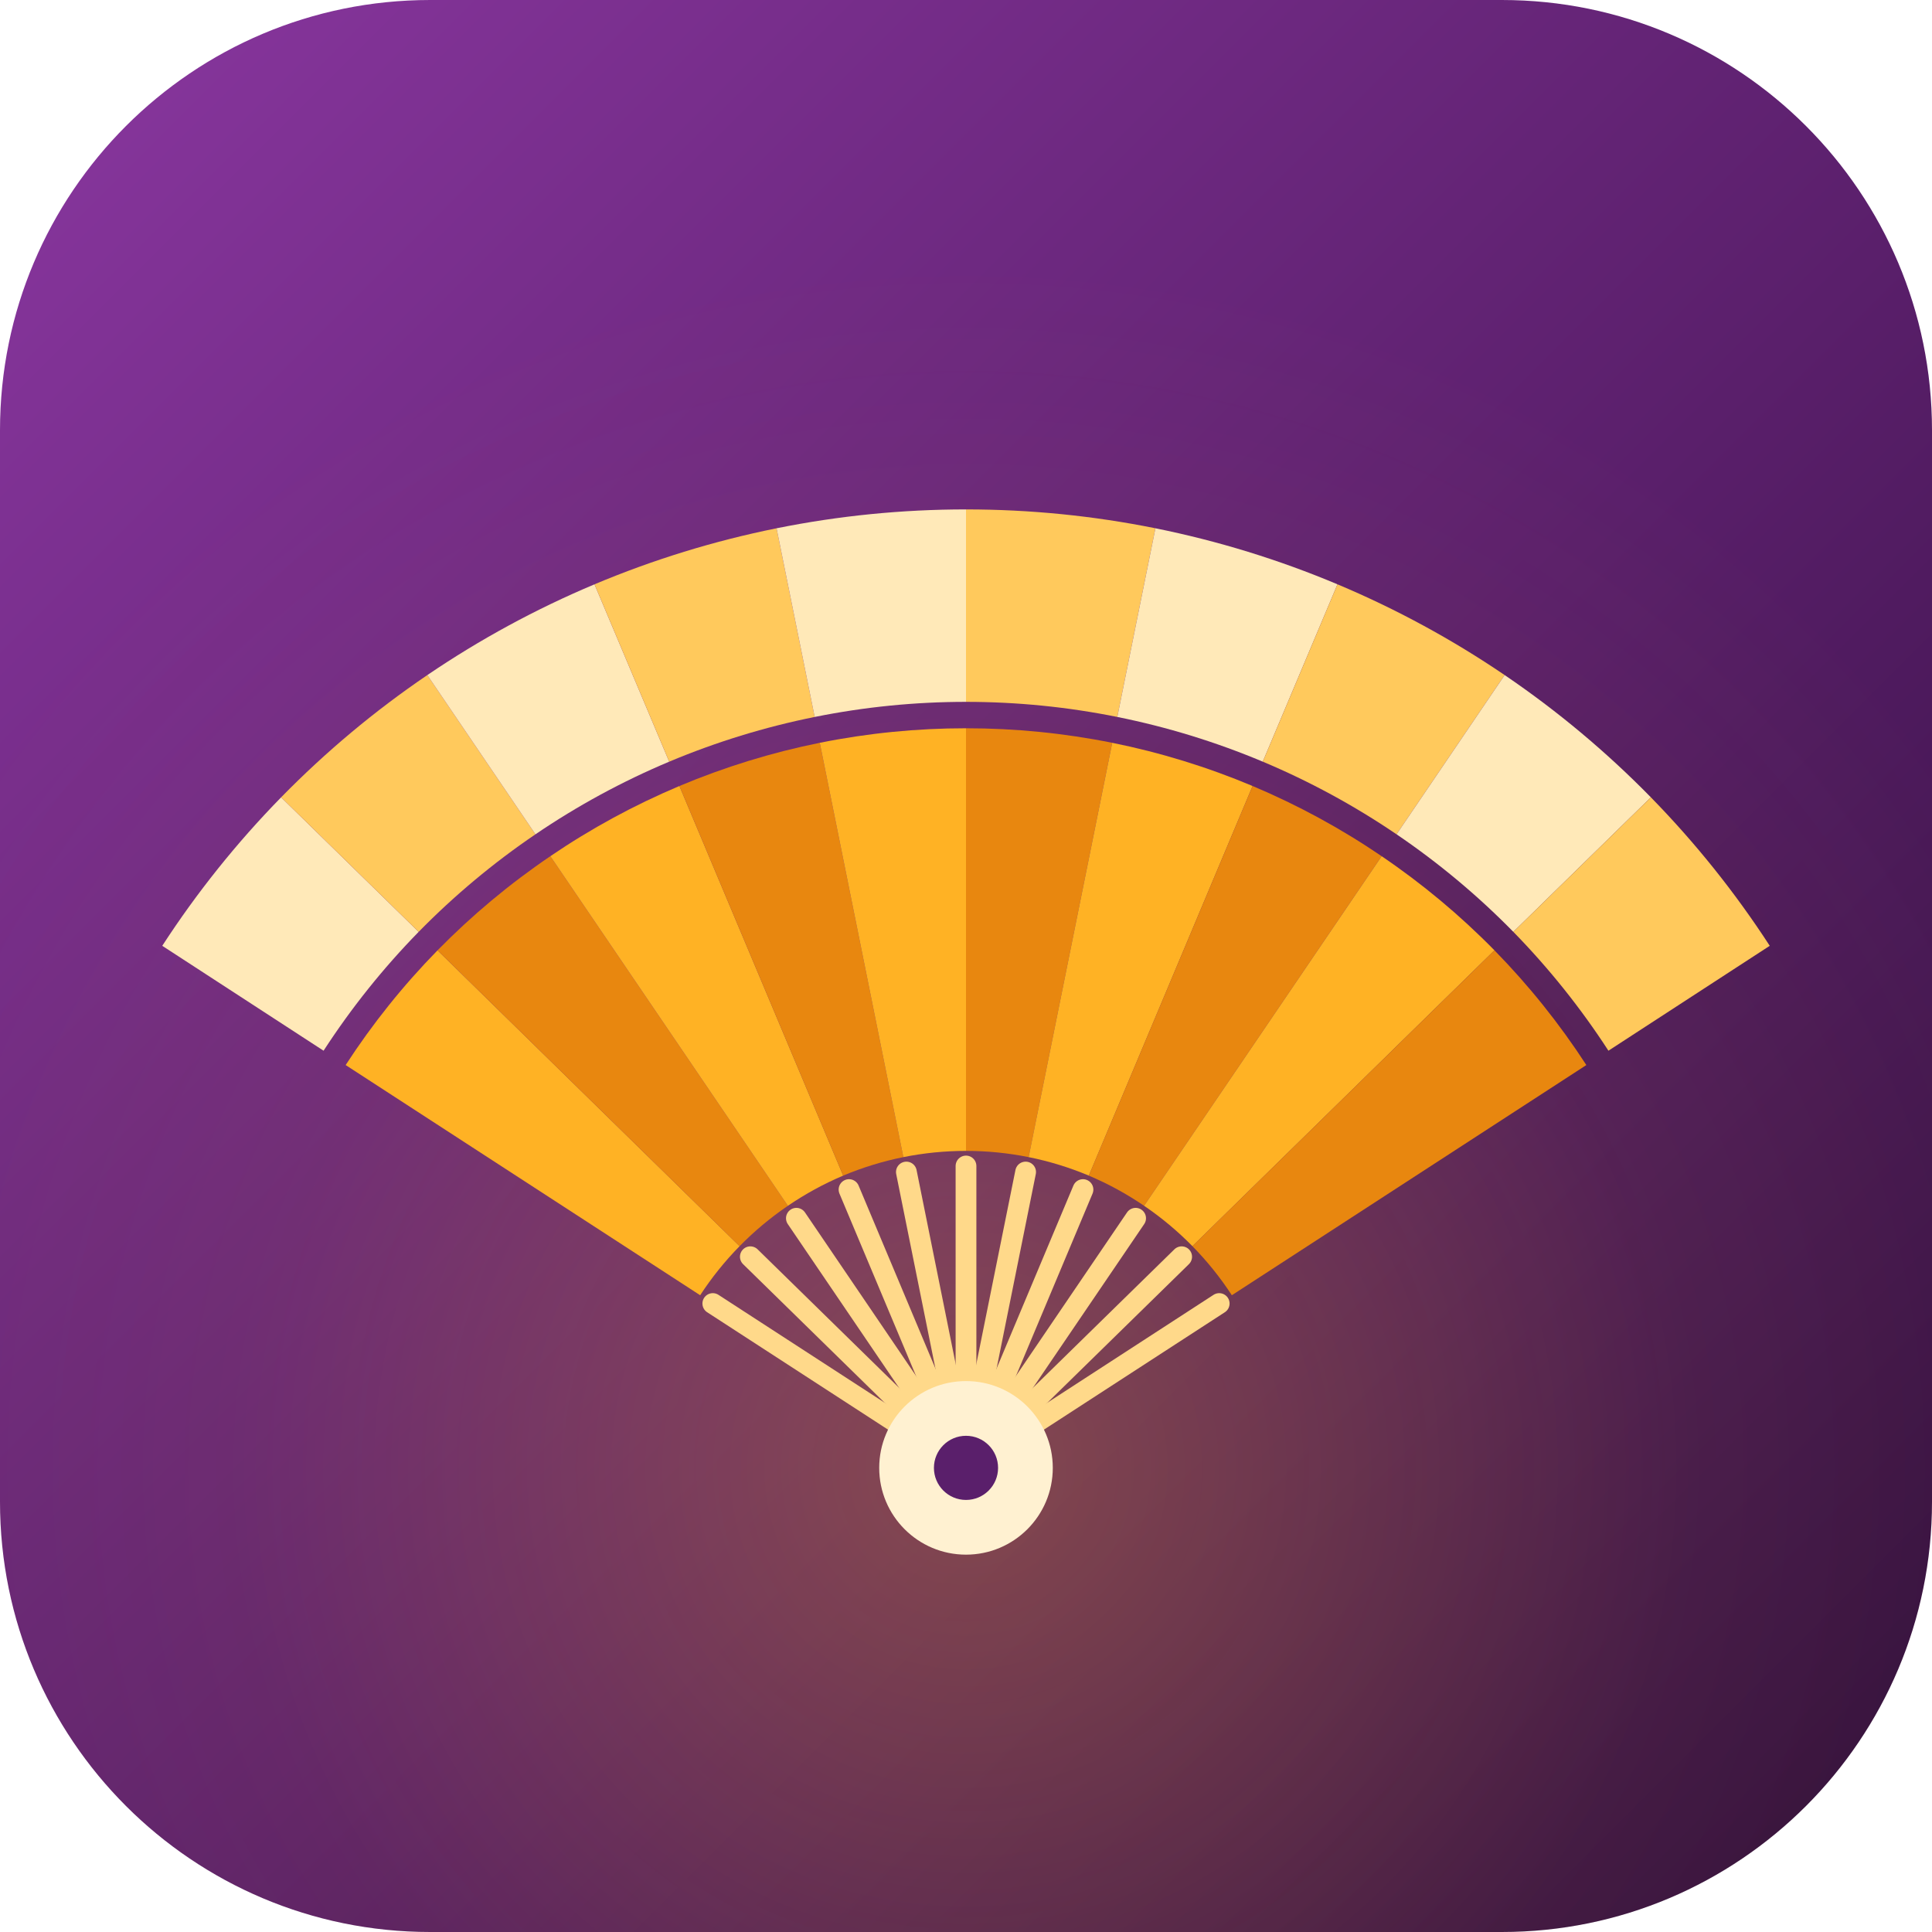
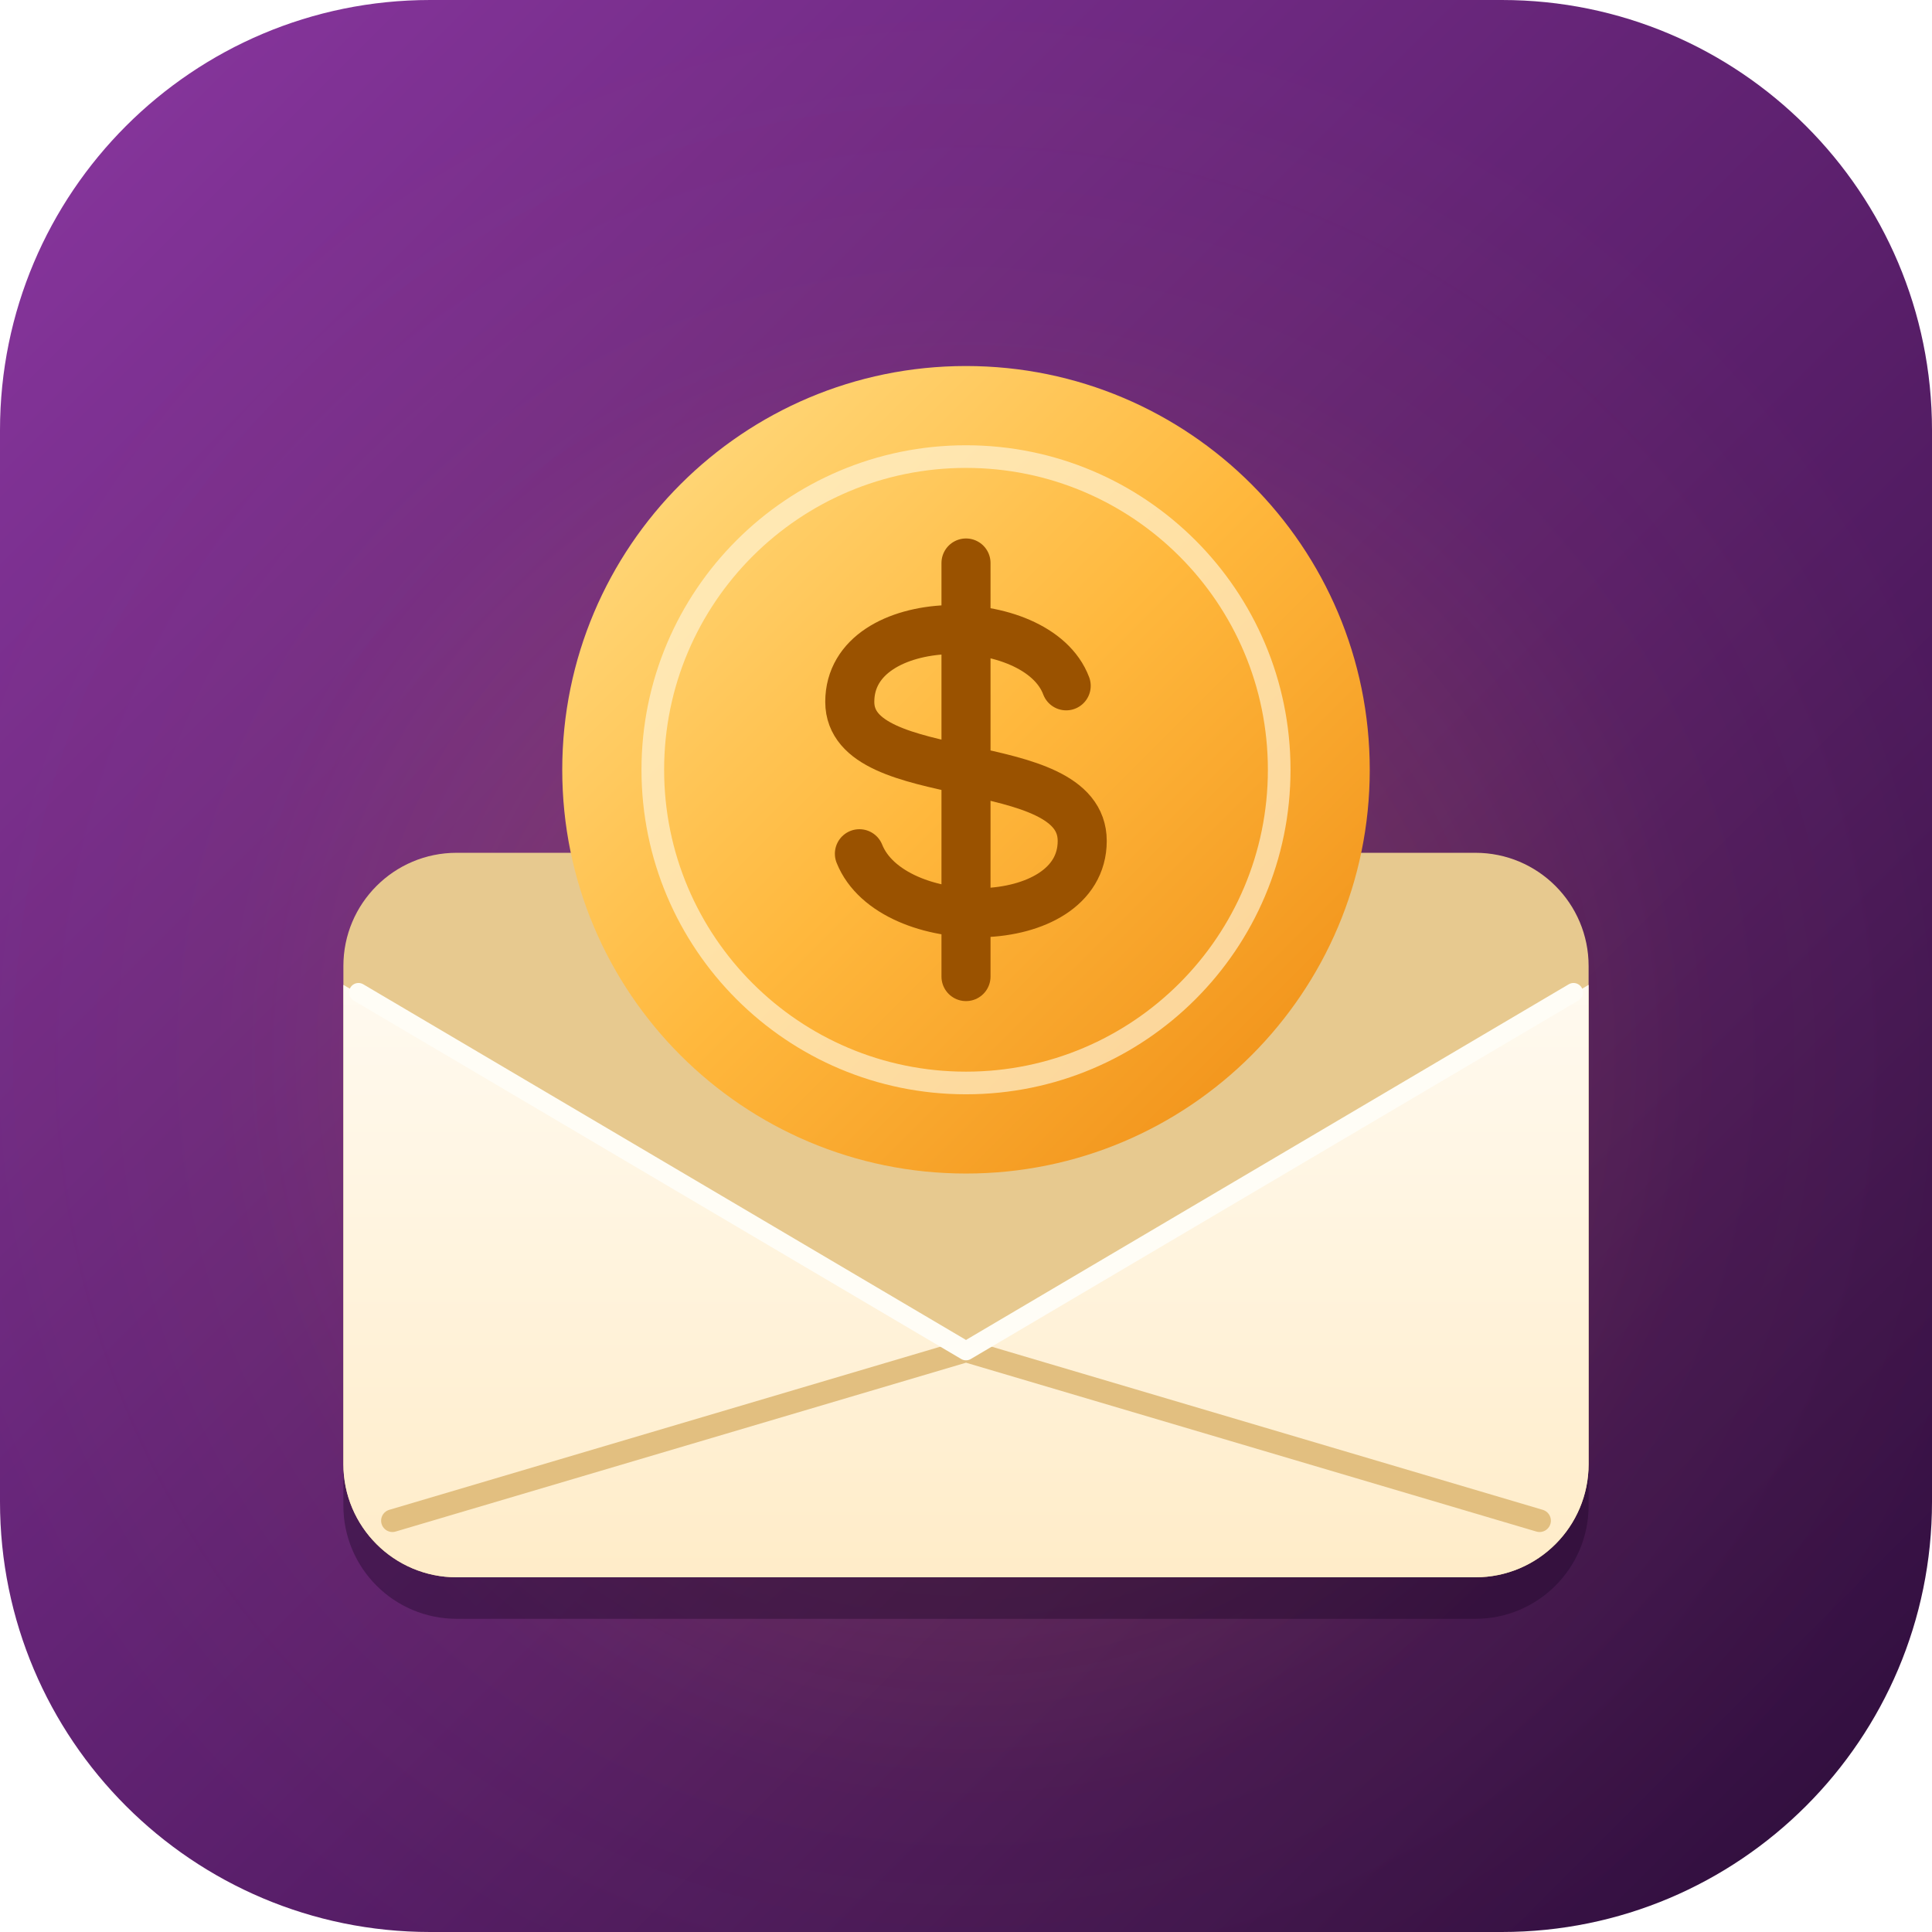
<svg xmlns="http://www.w3.org/2000/svg" viewBox="0 0 1024 1024" width="1024" height="1024" role="img" aria-label="FAN">
-   <defs>
-     <linearGradient id="bg" x1="0" y1="0" x2="1" y2="1">
-       <stop offset="0" stop-color="#8a37a0" />
-       <stop offset="0.55" stop-color="#5a1f6b" />
-       <stop offset="1" stop-color="#2c0d38" />
-     </linearGradient>
-     <radialGradient id="glow" cx="512" cy="778" r="640" gradientUnits="userSpaceOnUse">
-       <stop offset="0" stop-color="#ffb224" stop-opacity="0.30" />
-       <stop offset="0.6" stop-color="#ffb224" stop-opacity="0.06" />
-       <stop offset="1" stop-color="#ffb224" stop-opacity="0" />
-     </radialGradient>
-     <clipPath id="r">
-       <rect width="1024" height="1024" rx="228" />
-     </clipPath>
-   </defs>
+   <clipPath id="r">
+     <rect width="1024" height="1024" rx="228" />
+   </clipPath>
  <g clip-path="url(#r)">
+     <defs>
+       <linearGradient id="bg" x1="0" y1="0" x2="1" y2="1">
+         <stop offset="0" stop-color="#8a37a0" />
+         <stop offset="0.55" stop-color="#5a1f6b" />
+         <stop offset="1" stop-color="#2c0d38" />
+       </linearGradient>
+       <radialGradient id="glow" cx="512" cy="560" r="560" gradientUnits="userSpaceOnUse">
+         <stop offset="0" stop-color="#ffb224" stop-opacity="0.22" />
+         <stop offset="0.7" stop-color="#ffb224" stop-opacity="0.03" />
+         <stop offset="1" stop-color="#ffb224" stop-opacity="0" />
+       </radialGradient>
+       <linearGradient id="gold" x1="0" y1="0" x2="1" y2="1">
+         <stop offset="0" stop-color="#ffe08a" />
+         <stop offset="0.5" stop-color="#ffb83d" />
+         <stop offset="1" stop-color="#ee8a12" />
+       </linearGradient>
+       <linearGradient id="paper" x1="0" y1="0" x2="0" y2="1">
+         <stop offset="0" stop-color="#fffaf0" />
+         <stop offset="1" stop-color="#ffecc8" />
+       </linearGradient>
+     </defs>
    <rect width="1024" height="1024" fill="url(#bg)" />
    <rect width="1024" height="1024" fill="url(#glow)" />
-     <g>
-       <path d="M371.1 686.5L183.2 564.5A392.0 392.0 0 0 1 231.9 503.7L392.0 660.5A168.0 168.0 0 0 0 371.1 686.5Z" fill="#ffb224" />
-       <path d="M171.5 556.9L86.0 501.3A508.0 508.0 0 0 1 149.0 422.6L221.9 493.9A406.0 406.0 0 0 0 171.5 556.9Z" fill="#ffe9b8" />
-       <path d="M392.0 660.5L231.9 503.7A392.0 392.0 0 0 1 291.7 453.8L417.6 639.1A168.0 168.0 0 0 0 392.0 660.5Z" fill="#e8870f" />
-       <path d="M221.9 493.9L149.0 422.6A508.0 508.0 0 0 1 226.5 357.8L283.8 442.2A406.0 406.0 0 0 0 221.9 493.9Z" fill="#ffc95c" />
-       <path d="M417.6 639.1L291.7 453.8A392.0 392.0 0 0 1 360.1 416.6L446.9 623.1A168.0 168.0 0 0 0 417.6 639.1Z" fill="#ffb224" />
-       <path d="M283.8 442.2L226.5 357.8A508.0 508.0 0 0 1 315.1 309.7L354.7 403.7A406.0 406.0 0 0 0 283.8 442.2Z" fill="#ffe9b8" />
-       <path d="M446.9 623.1L360.1 416.6A392.0 392.0 0 0 1 434.5 393.7L478.8 613.3A168.0 168.0 0 0 0 446.9 623.1Z" fill="#e8870f" />
-       <path d="M354.7 403.7L315.1 309.7A508.0 508.0 0 0 1 411.6 280.0L431.8 380.0A406.0 406.0 0 0 0 354.7 403.7Z" fill="#ffc95c" />
-       <path d="M478.8 613.3L434.5 393.7A392.0 392.0 0 0 1 512.0 386.0L512.0 610.0A168.0 168.0 0 0 0 478.8 613.3Z" fill="#ffb224" />
-       <path d="M431.8 380.0L411.6 280.0A508.0 508.0 0 0 1 512.0 270.0L512.0 372.0A406.0 406.0 0 0 0 431.8 380.0Z" fill="#ffe9b8" />
-       <path d="M512.0 610.0L512.0 386.0A392.0 392.0 0 0 1 589.5 393.7L545.2 613.3A168.0 168.0 0 0 0 512.0 610.0Z" fill="#e8870f" />
-       <path d="M512.0 372.0L512.0 270.0A508.0 508.0 0 0 1 612.4 280.0L592.2 380.0A406.0 406.0 0 0 0 512.0 372.0Z" fill="#ffc95c" />
-       <path d="M545.2 613.3L589.5 393.7A392.0 392.0 0 0 1 663.9 416.6L577.1 623.1A168.0 168.0 0 0 0 545.2 613.3Z" fill="#ffb224" />
-       <path d="M592.2 380.0L612.4 280.0A508.0 508.0 0 0 1 708.9 309.7L669.3 403.7A406.0 406.0 0 0 0 592.2 380.0Z" fill="#ffe9b8" />
-       <path d="M577.1 623.1L663.9 416.6A392.0 392.0 0 0 1 732.3 453.8L606.4 639.1A168.0 168.0 0 0 0 577.1 623.1Z" fill="#e8870f" />
-       <path d="M669.3 403.7L708.9 309.7A508.0 508.0 0 0 1 797.5 357.8L740.2 442.2A406.0 406.0 0 0 0 669.3 403.7Z" fill="#ffc95c" />
-       <path d="M606.4 639.1L732.3 453.8A392.0 392.0 0 0 1 792.1 503.7L632.0 660.5A168.0 168.0 0 0 0 606.4 639.1Z" fill="#ffb224" />
-       <path d="M740.2 442.2L797.5 357.8A508.0 508.0 0 0 1 875.0 422.6L802.1 493.9A406.0 406.0 0 0 0 740.2 442.2Z" fill="#ffe9b8" />
-       <path d="M632.0 660.5L792.1 503.7A392.0 392.0 0 0 1 840.8 564.5L652.9 686.5A168.0 168.0 0 0 0 632.0 660.5Z" fill="#e8870f" />
-       <path d="M802.1 493.9L875.0 422.6A508.0 508.0 0 0 1 938.0 501.3L852.5 556.9A406.0 406.0 0 0 0 802.1 493.9Z" fill="#ffc95c" />
+     <rect x="182" y="474" width="660" height="384" rx="60" fill="#1c0626" fill-opacity="0.38" />
+     <rect x="182" y="452" width="660" height="384" rx="60" fill="#e7c98f" />
+     <circle cx="512" cy="408" r="214" fill="url(#gold)" />
+     <circle cx="512" cy="408" r="166" fill="none" stroke="#fff6dc" stroke-opacity="0.65" stroke-width="12" />
+     <g fill="none" stroke="#9a5200" stroke-width="26" stroke-linecap="round" stroke-linejoin="round">
+       <path d="M565.1 363.5 C549.7 322.4 450.4 322.4 450.4 372.0 C450.4 418.3 573.6 397.7 573.6 445.7 C573.6 495.3 472.6 495.3 455.5 452.5" />
+       <path d="M512.0 298.4 V517.6" />
    </g>
-     <g fill="none" stroke="#ffd98a" stroke-width="11" stroke-linecap="round">
-       <path d="M483.5 759.5L377.8 690.9" />
-       <path d="M487.7 754.2L397.7 666.1" />
-       <path d="M492.9 749.9L422.1 645.7" />
-       <path d="M498.8 746.7L450.0 630.5" />
-       <path d="M505.3 744.7L480.4 621.2" />
-       <path d="M512.0 744.0L512.0 618.0" />
-       <path d="M518.7 744.7L543.6 621.2" />
-       <path d="M525.2 746.7L574.0 630.5" />
-       <path d="M531.1 749.9L601.9 645.7" />
-       <path d="M536.3 754.2L626.3 666.1" />
-       <path d="M540.5 759.5L646.2 690.9" />
-     </g>
-     <circle cx="512" cy="778" r="46" fill="#fff1d1" />
-     <circle cx="512" cy="778" r="17" fill="#5a1f6b" />
+     <path d="M182 522 L512 716 L842 522 V776 a60 60 0 0 1 -60 60 H242 a60 60 0 0 1 -60 -60 Z" fill="url(#paper)" />
+     <path d="M208 806 L512 716 L816 806" fill="none" stroke="#e2bf80" stroke-width="12" stroke-linecap="round" stroke-linejoin="round" />
+     <path d="M190 526 L512 716 L834 526" fill="none" stroke="#fffdf6" stroke-width="10" stroke-linecap="round" stroke-linejoin="round" />
  </g>
</svg>
